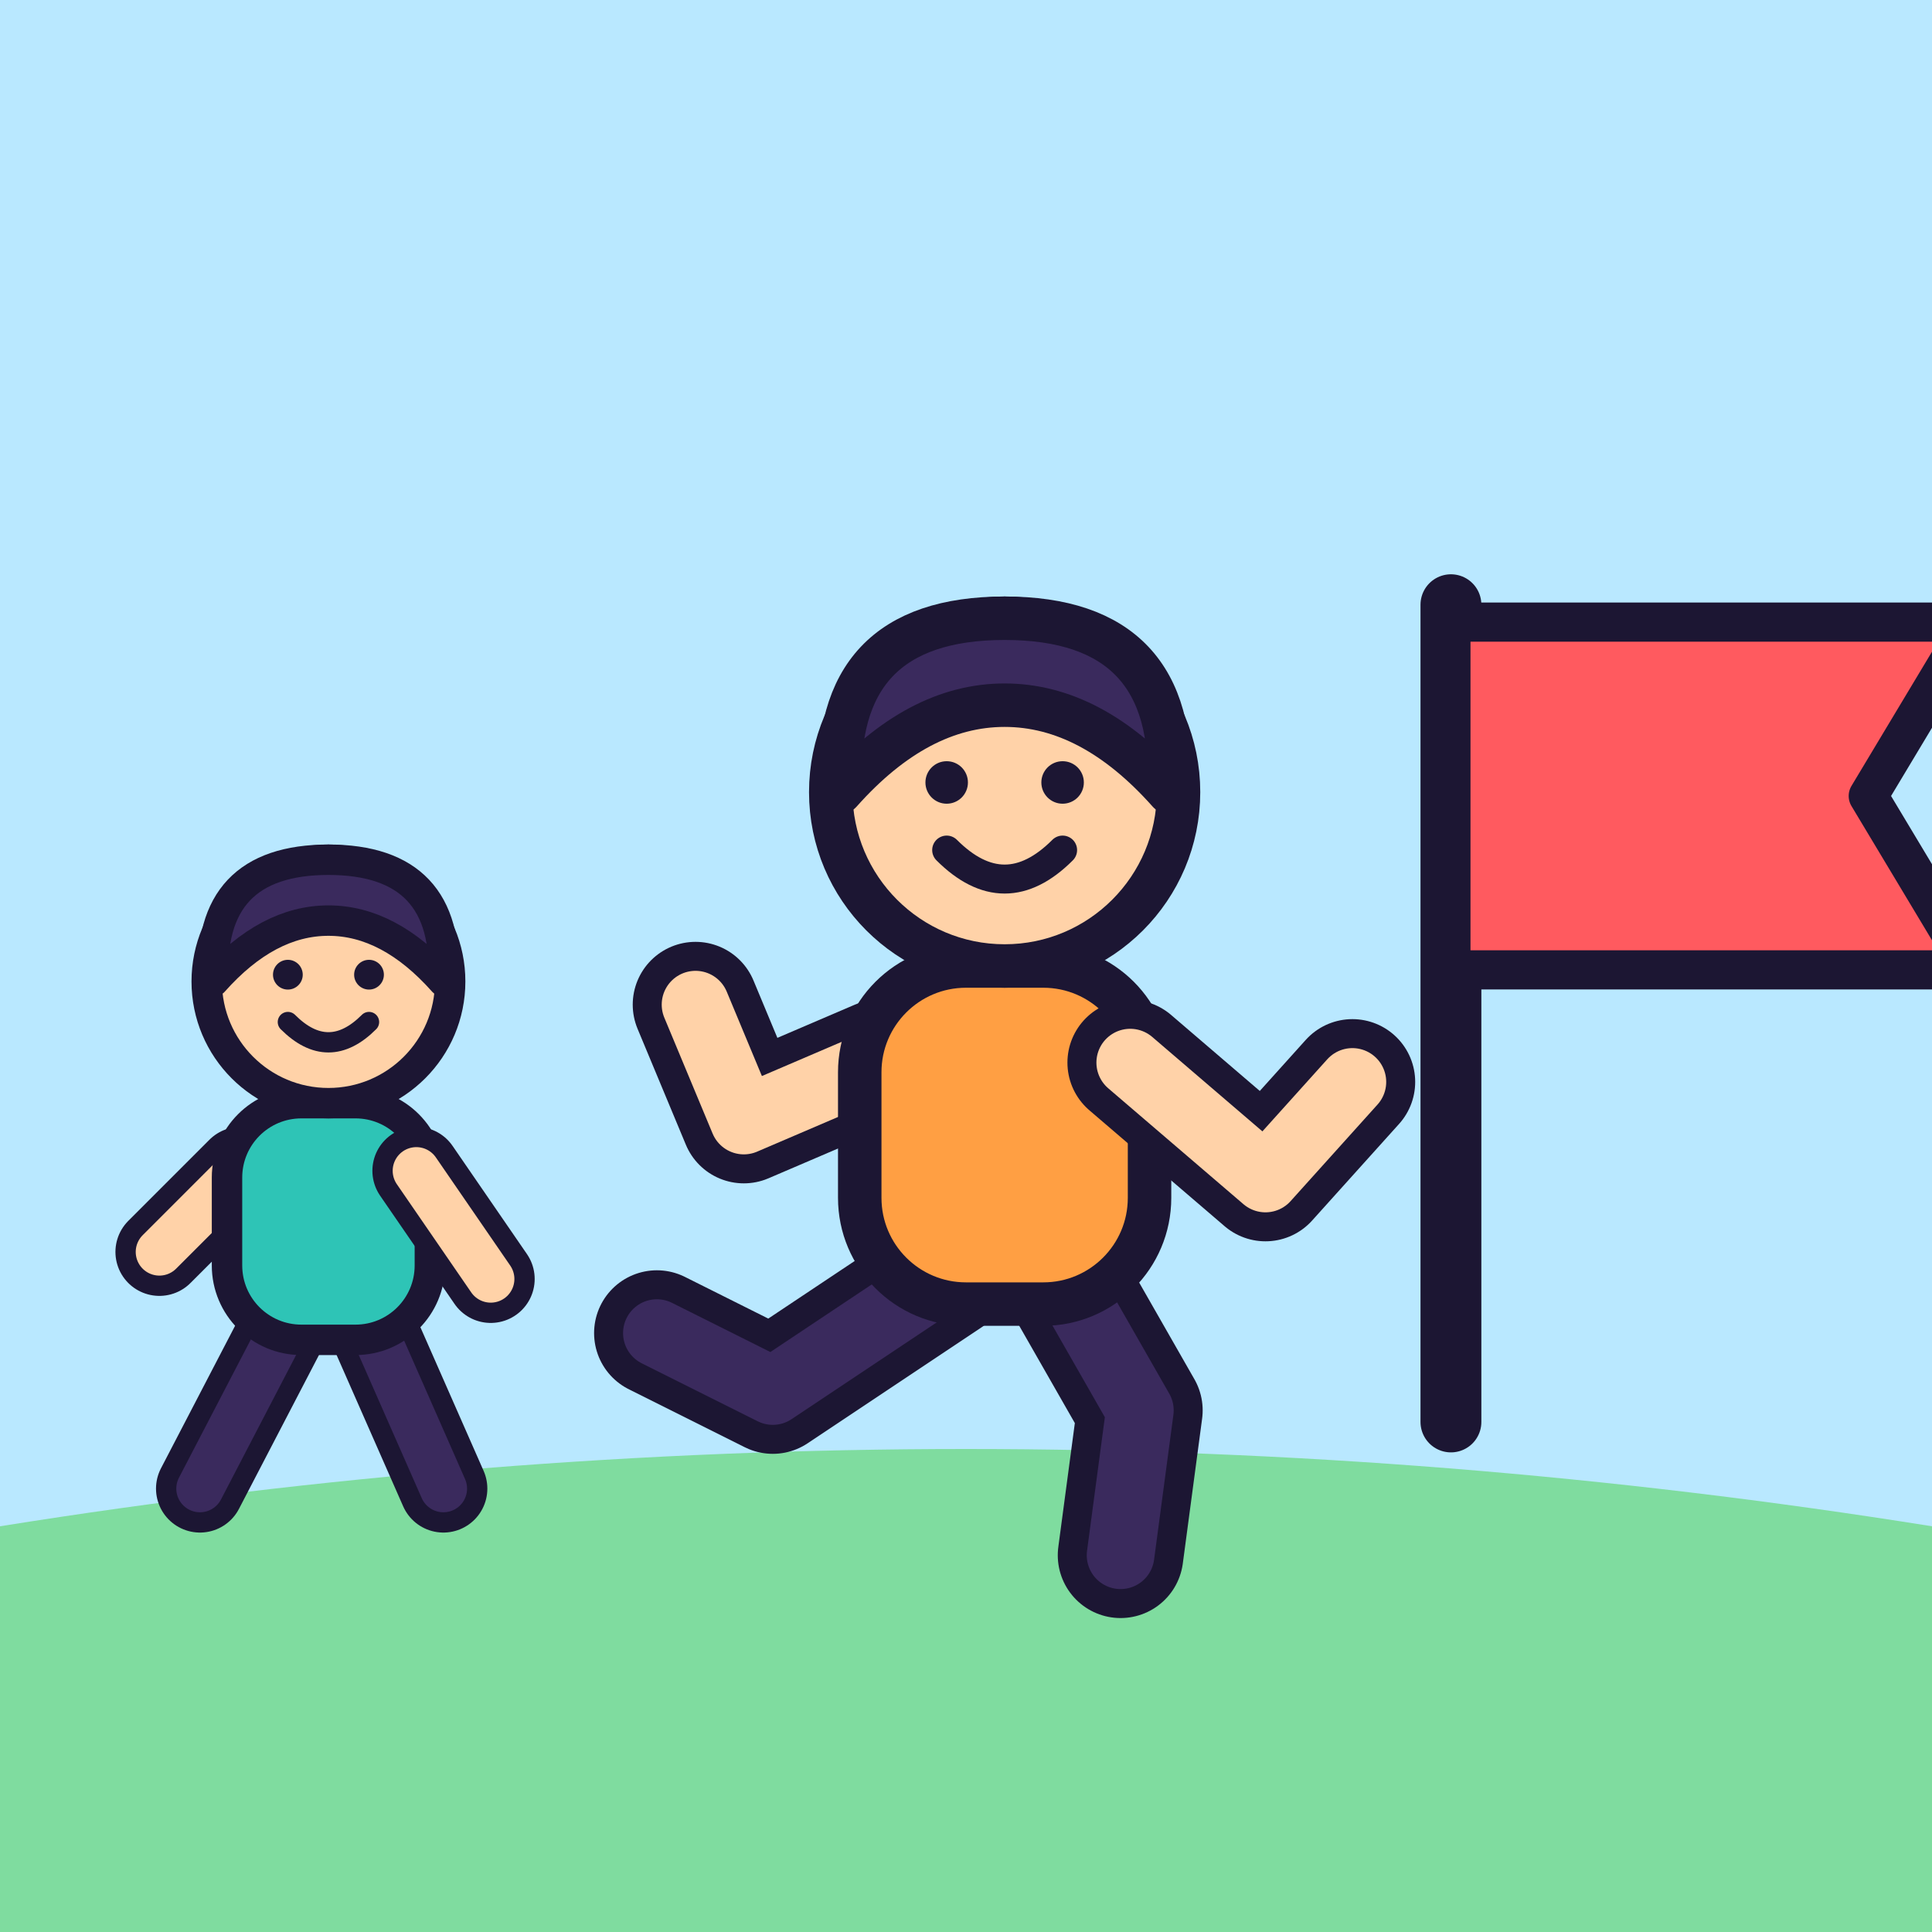
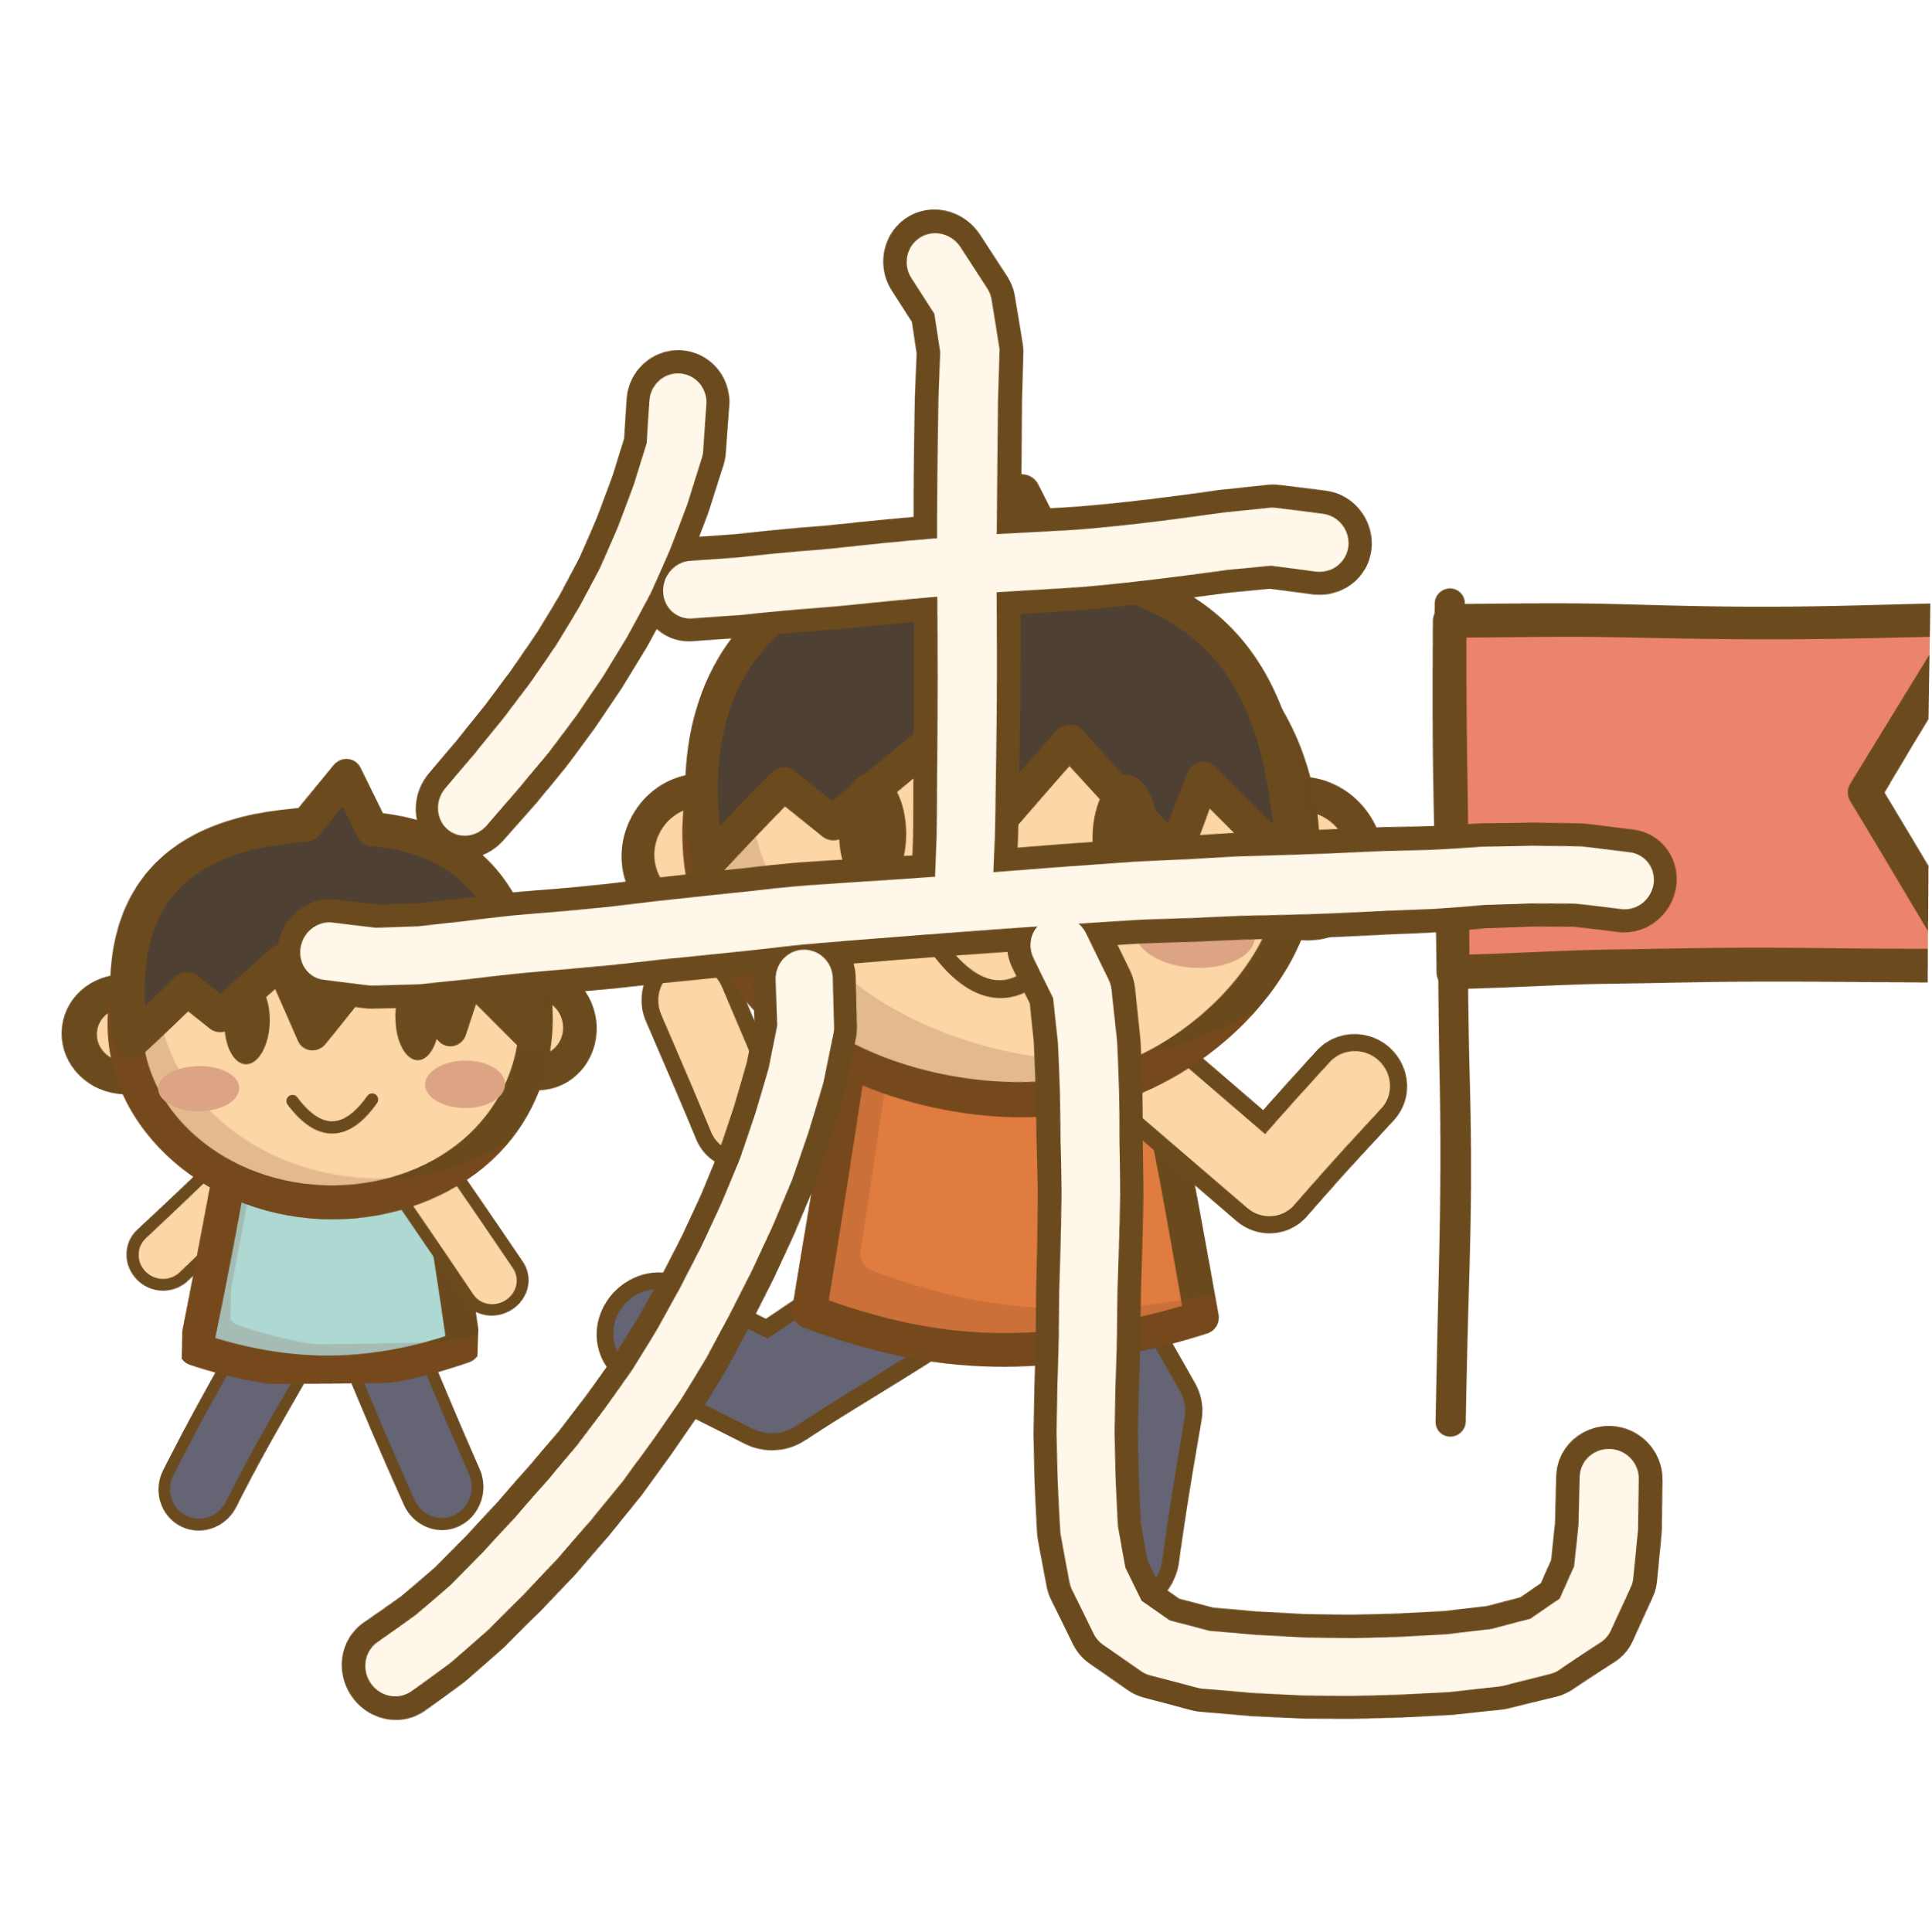
<svg xmlns="http://www.w3.org/2000/svg" viewBox="0 0 200 200">
-   <rect width="200" height="200" fill="#b9e8ff" stroke="none" />
-   <path d="M0 158q100-16 200 0v42H0z" fill="#7fdc9f" stroke="none" />
-   <g stroke="#1c1633" stroke-width="4.5" stroke-linecap="round" stroke-linejoin="round" fill="none">
-     <g transform="translate(170 104) scale(.9 .9)">
-       <path d="M-22-46v94" fill="none" stroke-width="7" />
-       <path d="M-22-44h60l-12 20 12 20h-60z" fill="#ff5a5f" />
-     </g>
-     <g transform="translate(104 114) scale(1 1)">
-       <path d="M-6 18L-24 30L-36 24" fill="none" stroke-width="13" />
-       <path d="M-6 18L-24 30L-36 24" fill="none" stroke="#3a2a5d" stroke-width="7" />
-       <path d="M6 18L14 32L12 47" fill="none" stroke-width="13" />
-       <path d="M6 18L14 32L12 47" fill="none" stroke="#3a2a5d" stroke-width="7" />
-       <path d="M-13-4L-27 2L-32-10" fill="none" stroke-width="13" />
-       <path d="M-13-4L-27 2L-32-10" fill="none" stroke="#ffd2a8" stroke-width="7" />
-       <rect x="-15" y="-14" width="30" height="35" rx="11" fill="#ff9f43" />
-       <path d="M13-4L27 8L36-2" fill="none" stroke-width="13" />
-       <path d="M13-4L27 8L36-2" fill="none" stroke="#ffd2a8" stroke-width="7" />
-       <circle cx="0" cy="-32" r="18" fill="#ffd2a8" />
-       <path d="M-17-32q-1-18 17-18t17 18q-8-9-17-9t-17 9z" fill="#3a2a5d" />
-       <circle cx="-6" cy="-33" r="2.2" fill="#1c1633" stroke="none" />
-       <circle cx="6" cy="-33" r="2.2" fill="#1c1633" stroke="none" />
-       <path d="M-6-26q6 6 12 0" fill="none" stroke-width="3" />
-     </g>
-     <g transform="translate(34 124) scale(.7 .7)">
-       <path d="M-6 18L-19 43" fill="none" stroke-width="13" />
-       <path d="M-6 18L-19 43" fill="none" stroke="#3a2a5d" stroke-width="7" />
-       <path d="M6 18L17 43" fill="none" stroke-width="13" />
-       <path d="M6 18L17 43" fill="none" stroke="#3a2a5d" stroke-width="7" />
-       <path d="M-13-4L-25 8" fill="none" stroke-width="13" />
-       <path d="M-13-4L-25 8" fill="none" stroke="#ffd2a8" stroke-width="7" />
-       <rect x="-15" y="-14" width="30" height="35" rx="11" fill="#2ec4b6" />
-       <path d="M13-4L24 12" fill="none" stroke-width="13" />
-       <path d="M13-4L24 12" fill="none" stroke="#ffd2a8" stroke-width="7" />
-       <circle cx="0" cy="-32" r="18" fill="#ffd2a8" />
-       <path d="M-17-32q-1-18 17-18t17 18q-8-9-17-9t-17 9z" fill="#3a2a5d" />
-       <circle cx="-6" cy="-33" r="2.2" fill="#1c1633" stroke="none" />
-       <circle cx="6" cy="-33" r="2.2" fill="#1c1633" stroke="none" />
-       <path d="M-6-26q6 6 12 0" fill="none" stroke-width="3" />
+   <defs>
+     <filter id="w" filterUnits="userSpaceOnUse" x="-20" y="-20" width="240" height="240">
+       <feTurbulence type="fractalNoise" baseFrequency=".018" numOctaves="2" seed="33" />
+       <feDisplacementMap in="SourceGraphic" scale="2.6" />
+     </filter>
+     <filter id="s" x="-5%" y="-5%" width="110%" height="110%">
+       <feOffset in="SourceAlpha" dx="7" dy="-6" result="o" />
+       <feComposite in="SourceAlpha" in2="o" operator="out" result="c" />
+       <feFlood flood-color="#8a4a20" flood-opacity=".3" />
+       <feComposite in2="c" operator="in" result="d" />
+       <feMerge>
+         <feMergeNode in="SourceGraphic" />
+         <feMergeNode in="d" />
+       </feMerge>
+     </filter>
+   </defs>
+   <g filter="url(#w)">
+     <g stroke="#6b4a1e" stroke-linecap="round" stroke-linejoin="round" fill="none">
+       <g transform="translate(170.0 104.0) scale(0.900 0.900)" stroke-width="3.89">
+         <path d="M-22-46v94" fill="none" stroke-width="3.5" />
+         <path d="M-22-44h60l-12 20 12 20h-60z" fill="#ec846c" />
+       </g>
+       <g transform="translate(104.0 114.0) scale(1.000 1.000)" stroke-width="3.50">
+         <path d="M-6 18L-24 30L-36 24" fill="none" stroke-width="12.5" />
+         <path d="M-6 18L-24 30L-36 24" fill="none" stroke="#646474" stroke-width="9" />
+         <path d="M6 18L14 32L12 47" fill="none" stroke-width="12.5" />
+         <path d="M6 18L14 32L12 47" fill="none" stroke="#646474" stroke-width="9" />
+         <path d="M-13-4L-27 2L-32-10" fill="none" stroke-width="10.5" />
+         <path d="M-13-4L-27 2L-32-10" fill="none" stroke="#fcd6a4" stroke-width="7" />
+         <path filter="url(#s)" d="M-15-6q15-7 30 0l5 28q-20 7-40 0z" fill="#e07b3f" />
+         <path d="M13-4L27 8L36-2" fill="none" stroke-width="10.5" />
+         <path d="M13-4L27 8L36-2" fill="none" stroke="#fcd6a4" stroke-width="7" />
+         <circle cx="-31" cy="-25" r="6.5" fill="#fcd6a4" />
+         <circle cx="31" cy="-25" r="6.5" fill="#fcd6a4" />
+         <ellipse filter="url(#s)" cx="0" cy="-27" rx="31" ry="27" fill="#fcd6a4" />
+         <ellipse cx="-20" cy="-17" rx="6" ry="3.4" fill="#dca484" stroke="none" />
+         <ellipse cx="20" cy="-17" rx="6" ry="3.4" fill="#dca484" stroke="none" />
+         <path d="M-30-24q-5-30 26-32l6-7 4 8q24 3 24 31l-9-9-3 8-11-12-10 12-5-11-9 8-5-4z" fill="#4f4034" />
+         <ellipse cx="-13" cy="-27" rx="3.4" ry="6.4" fill="#6b4a1e" stroke="none" />
+         <ellipse cx="13" cy="-27" rx="3.4" ry="6.4" fill="#6b4a1e" stroke="none" />
+         <path d="M-6-15q6 8 12 0" fill="none" stroke-width="1.8" />
+       </g>
+       <g transform="translate(34.0 124.0) scale(0.700 0.700)" stroke-width="5.00">
+         <path d="M-6 18L-19 43" fill="none" stroke-width="12.5" />
+         <path d="M-6 18L-19 43" fill="none" stroke="#646474" stroke-width="9" />
+         <path d="M6 18L17 43" fill="none" stroke-width="12.5" />
+         <path d="M6 18L17 43" fill="none" stroke="#646474" stroke-width="9" />
+         <path d="M-13-4L-25 8" fill="none" stroke-width="10.5" />
+         <path d="M-13-4L-25 8" fill="none" stroke="#fcd6a4" stroke-width="7" />
+         <path filter="url(#s)" d="M-15-6q15-7 30 0l5 28q-20 7-40 0z" fill="#aed8d2" />
+         <path d="M13-4L24 12" fill="none" stroke-width="10.5" />
+         <path d="M13-4L24 12" fill="none" stroke="#fcd6a4" stroke-width="7" />
+         <circle cx="-31" cy="-25" r="6.5" fill="#fcd6a4" />
+         <circle cx="31" cy="-25" r="6.5" fill="#fcd6a4" />
+         <ellipse filter="url(#s)" cx="0" cy="-27" rx="31" ry="27" fill="#fcd6a4" />
+         <ellipse cx="-20" cy="-17" rx="6" ry="3.4" fill="#dca484" stroke="none" />
+         <ellipse cx="20" cy="-17" rx="6" ry="3.4" fill="#dca484" stroke="none" />
+         <path d="M-30-24q-5-30 26-32l6-7 4 8q24 3 24 31l-9-9-3 8-11-12-10 12-5-11-9 8-5-4z" fill="#4f4034" />
+         <ellipse cx="-13" cy="-27" rx="3.4" ry="6.4" fill="#6b4a1e" stroke="none" />
+         <ellipse cx="13" cy="-27" rx="3.4" ry="6.4" fill="#6b4a1e" stroke="none" />
+         <path d="M-6-15q6 8 12 0" fill="none" stroke-width="1.8" />
+       </g>
+       <g stroke-width="10.8">
+         <path transform="translate(6 6)" d="M64.7 36.2L64.3 40.9L62.7 45.4L60.8 49.9L58.8 54.2L56.5 58.4L54.0 62.5L51.3 66.5L48.5 70.3L45.4 74.1L42.3 77.6" />
+         <path transform="translate(6 6)" d="M65.8 55.3L70.8 55.1L75.8 54.7L80.8 54.3L85.8 53.8L90.8 53.3L95.7 52.8L100.8 52.3L105.7 51.8L110.7 51.2L115.7 50.6L120.7 50.0L125.7 49.6L130.7 50.3" />
+         <path transform="translate(6 6)" d="M91.1 21.4L93.8 25.6L94.6 30.5L94.5 35.6L94.5 40.7L94.5 45.7L94.5 50.8L94.5 55.9L94.5 60.9L94.5 66.0L94.5 71.0L94.5 76.1L94.5 81.2L94.4 86.2" />
+         <path transform="translate(6 6)" d="M27.4 91.9L32.3 92.7L37.3 92.8L42.4 92.5L47.3 92.1L52.5 91.7L57.4 91.3L62.5 90.8L67.4 90.4L72.3 90.0L77.4 89.5L82.4 89.1L87.5 88.7L92.5 88.3L97.4 87.9L102.4 87.5L107.4 87.1L112.4 86.7L117.5 86.4L122.5 86.0L127.5 85.7L132.5 85.4L137.5 85.1L142.5 84.9L147.5 84.6L152.6 84.6L157.6 84.8L162.6 85.5" />
+         <path transform="translate(6 6)" d="M77.9 96.0L78.0 101.0L76.9 105.8L75.3 110.7L73.6 115.4L71.6 120.0L69.5 124.4L67.1 129.0L64.7 133.3L62.1 137.5L59.2 141.7L56.3 145.7L53.1 149.6L49.7 153.4L46.2 156.9L42.5 160.3L38.6 163.4L34.5 166.2" />
+         <path transform="translate(6 6)" d="M104.3 92.5L106.4 97.0L106.7 102.0L106.7 107.0L106.6 112.1L106.6 117.1L106.5 122.1L106.4 127.2L106.4 132.2L106.3 137.3L106.3 142.3L106.5 147.3L106.8 152.4L107.7 157.3L109.9 161.8L113.9 164.6L118.8 165.9L123.8 166.3L128.9 166.5L133.9 166.5L138.9 166.4L144.0 166.2L149.0 165.7L153.8 164.5L158.0 161.6L160.0 157.0L160.5 152.1L160.6 147.0" />
+       </g>
+       <g stroke="#fff8ea" stroke-width="6">
+         <path transform="translate(6 6)" d="M64.7 36.2L64.3 40.9L62.7 45.4L60.8 49.9L58.8 54.2L56.5 58.4L54.0 62.5L51.3 66.5L48.5 70.3L45.4 74.1L42.3 77.6" />
+         <path transform="translate(6 6)" d="M65.8 55.3L70.8 55.1L75.8 54.7L80.8 54.3L85.8 53.8L90.8 53.3L95.7 52.8L100.8 52.3L105.7 51.8L110.7 51.2L115.7 50.6L120.7 50.0L125.7 49.6L130.7 50.3" />
+         <path transform="translate(6 6)" d="M91.1 21.4L93.8 25.6L94.6 30.5L94.5 35.6L94.5 40.7L94.5 45.7L94.5 50.8L94.5 55.9L94.5 60.9L94.5 66.0L94.5 71.0L94.5 76.1L94.5 81.2L94.4 86.2" />
+         <path transform="translate(6 6)" d="M27.4 91.9L32.3 92.7L37.3 92.8L42.4 92.5L47.3 92.1L52.5 91.7L57.4 91.3L62.5 90.8L67.4 90.4L72.3 90.0L77.4 89.5L82.4 89.1L87.5 88.7L92.5 88.3L97.4 87.9L102.4 87.5L107.4 87.1L112.4 86.7L117.5 86.4L122.5 86.0L127.5 85.7L132.5 85.4L137.5 85.1L142.5 84.9L147.5 84.6L152.6 84.6L157.6 84.8L162.6 85.5" />
+         <path transform="translate(6 6)" d="M77.9 96.0L78.0 101.0L76.9 105.8L75.3 110.7L73.6 115.4L71.6 120.0L69.5 124.4L67.1 129.0L64.7 133.3L62.1 137.5L59.2 141.7L56.3 145.7L53.1 149.6L49.7 153.4L46.2 156.9L42.5 160.3L38.6 163.4L34.5 166.2" />
+         <path transform="translate(6 6)" d="M104.3 92.5L106.4 97.0L106.7 102.0L106.7 107.0L106.6 112.1L106.6 117.1L106.5 122.1L106.4 127.2L106.4 132.2L106.3 137.3L106.3 142.3L106.5 147.3L106.8 152.4L107.7 157.3L109.9 161.8L113.9 164.6L118.8 165.9L123.8 166.3L128.9 166.5L133.9 166.5L138.9 166.4L144.0 166.2L149.0 165.7L153.8 164.5L158.0 161.6L160.0 157.0L160.5 152.1L160.6 147.0" />
+       </g>
    </g>
  </g>
</svg>
